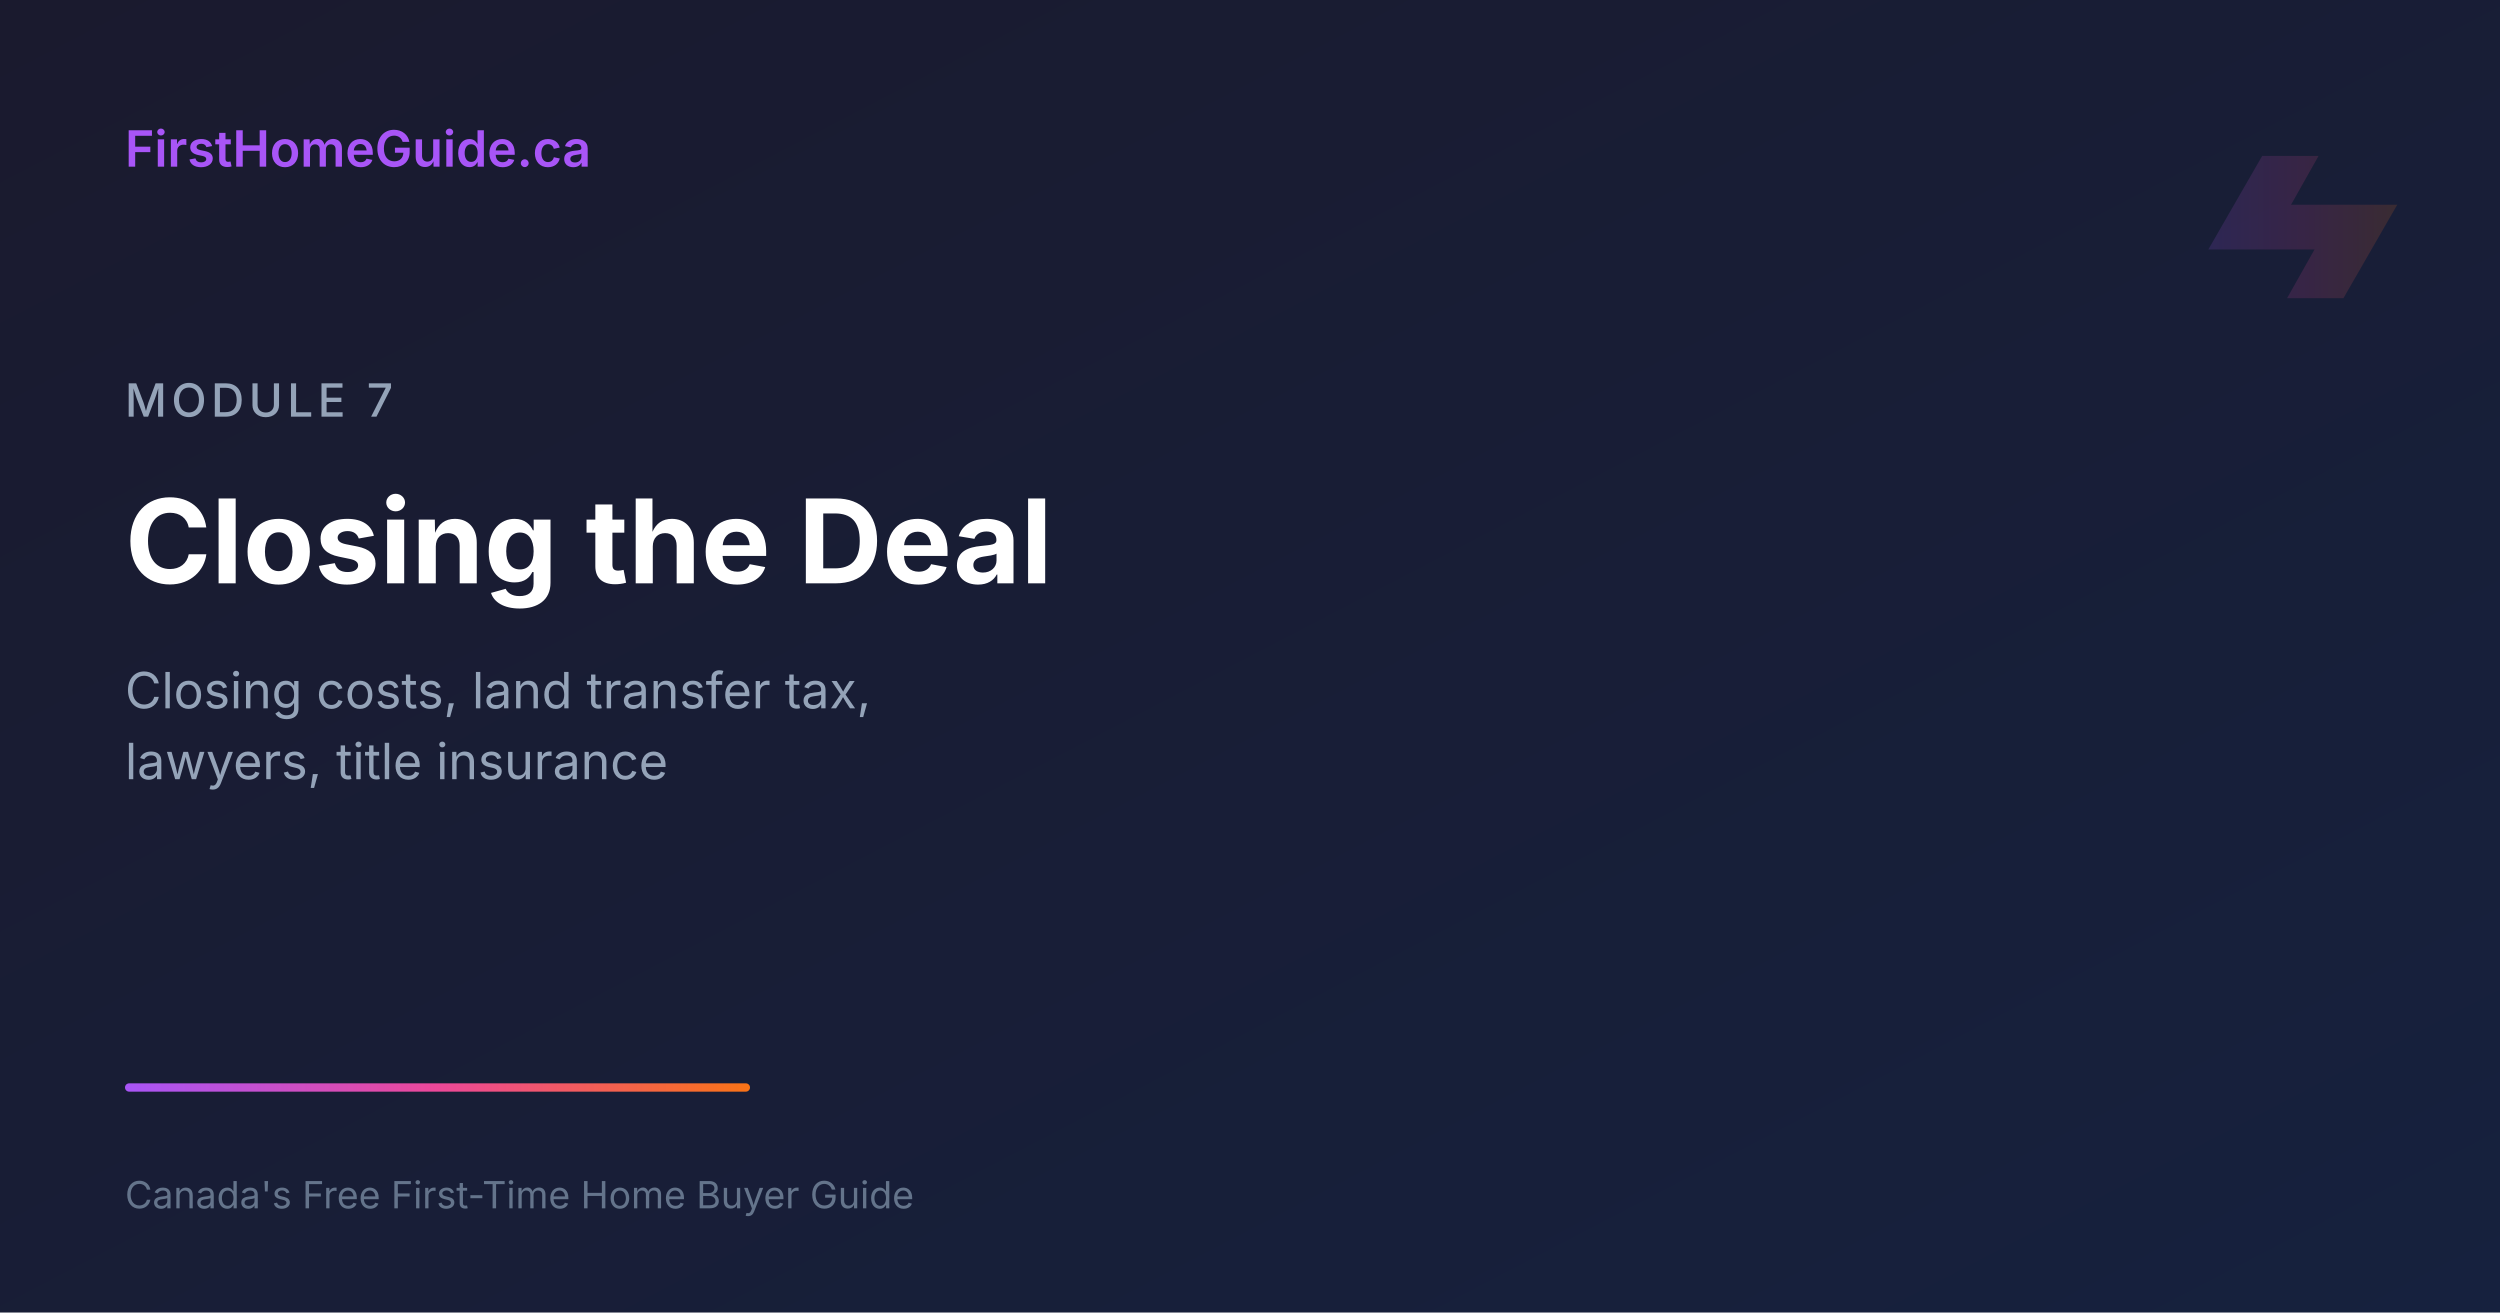
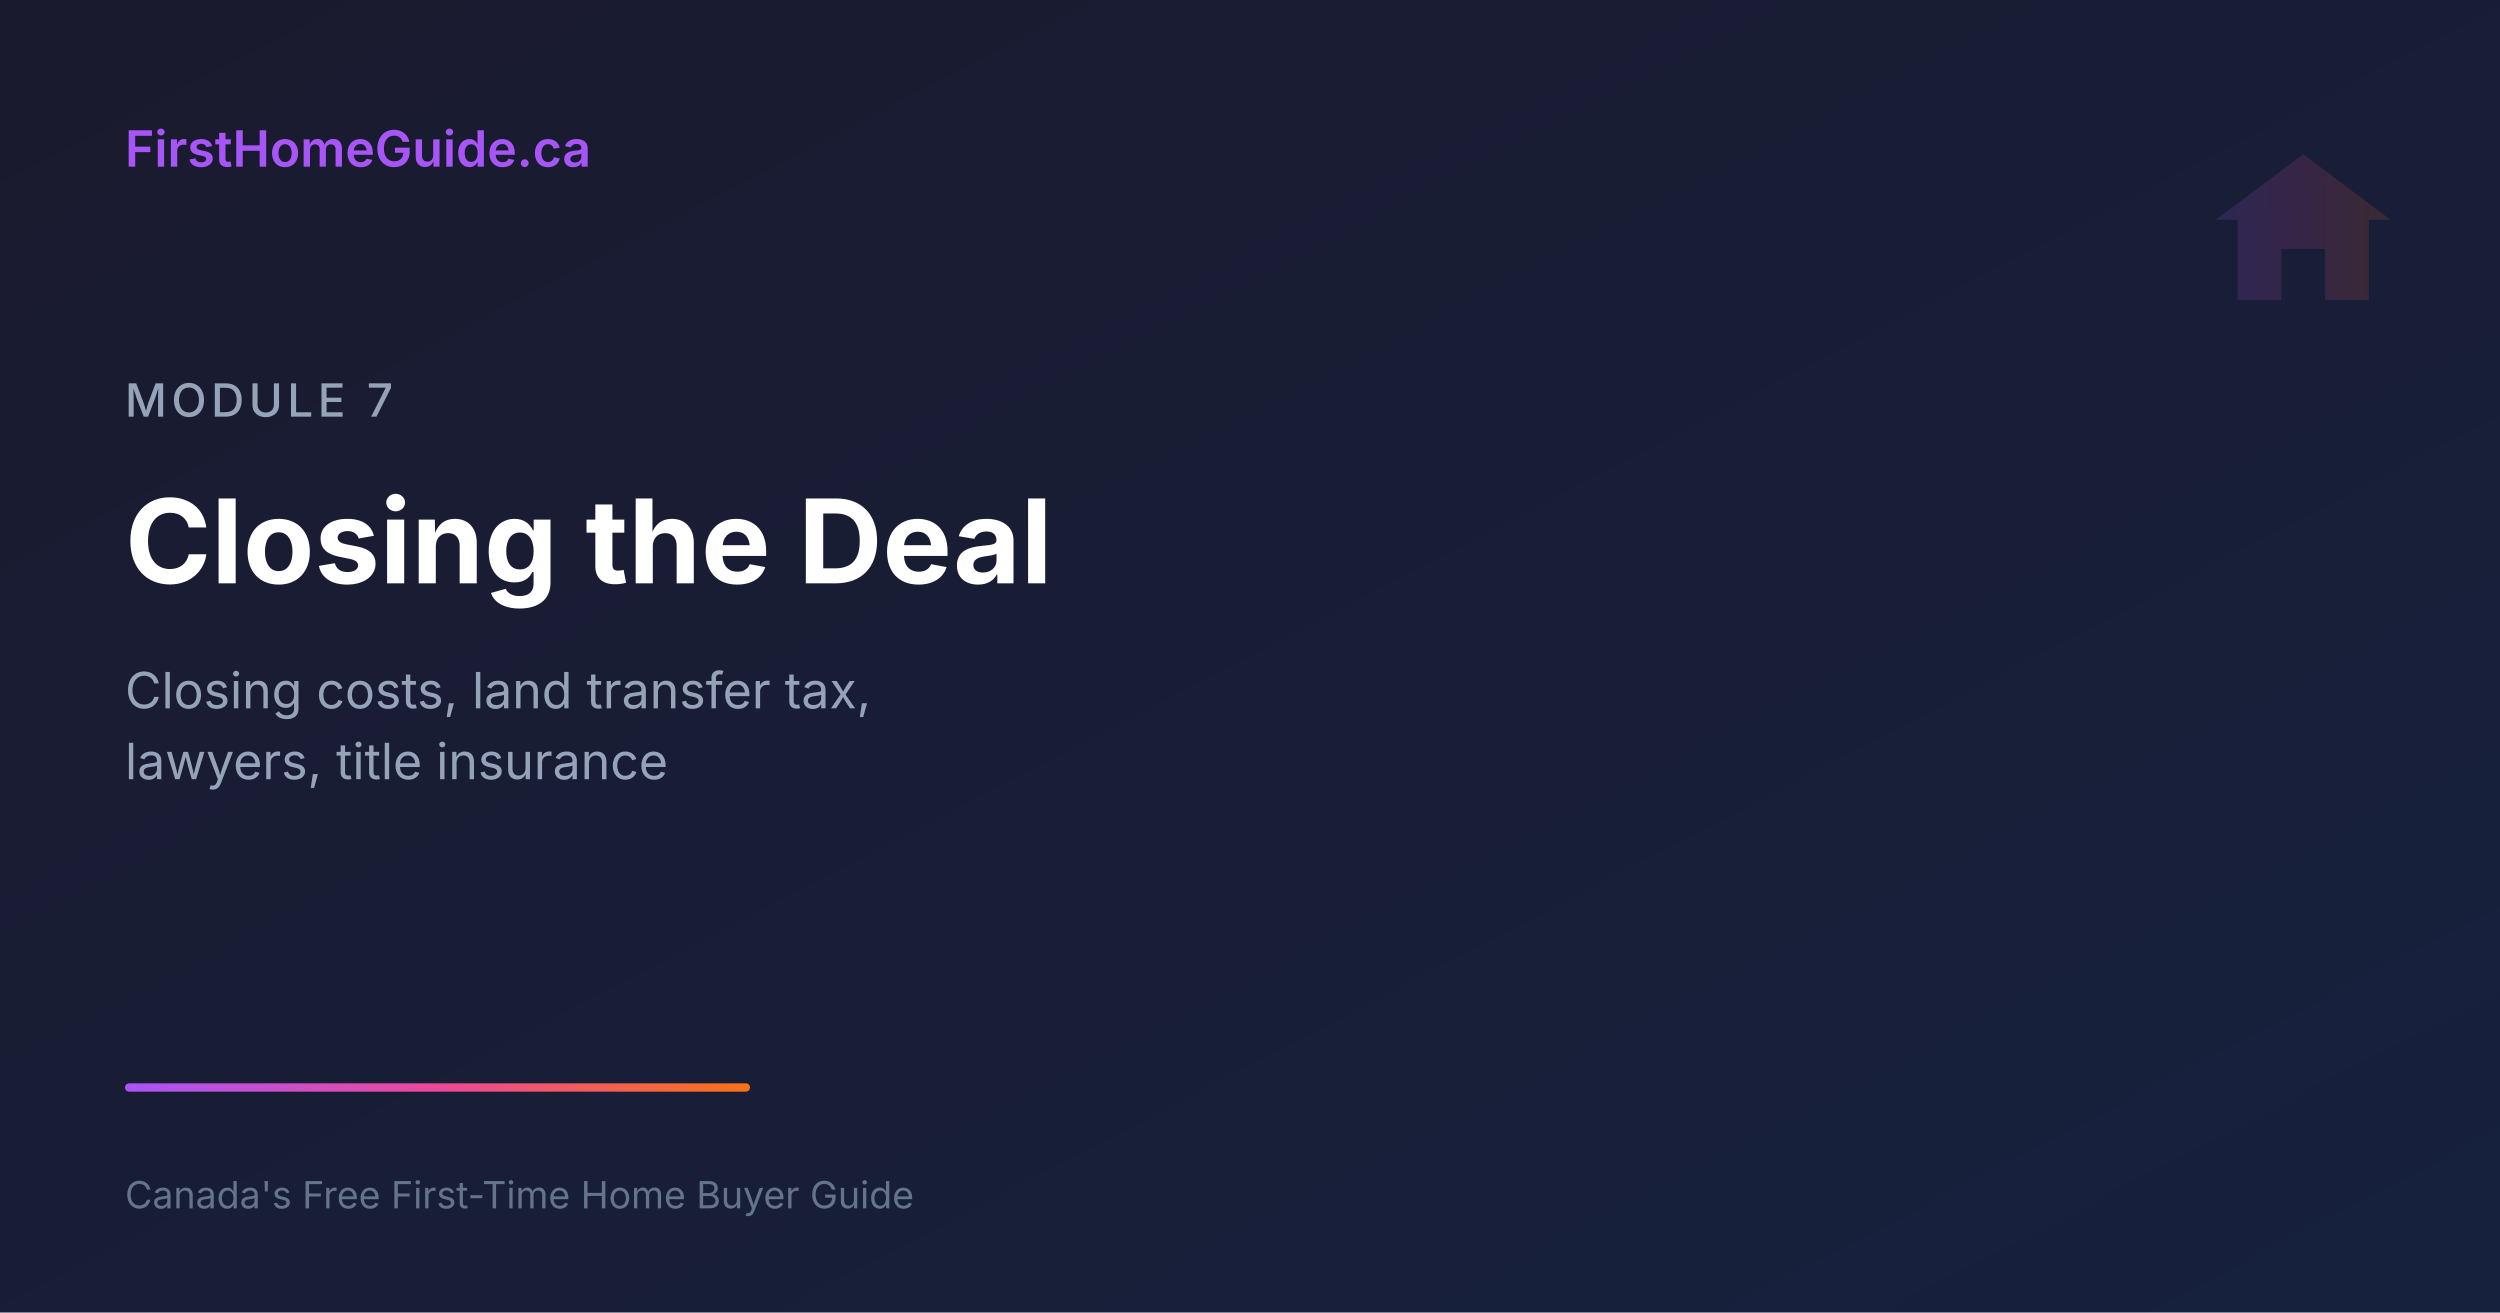
<svg xmlns="http://www.w3.org/2000/svg" width="1200" height="630" viewBox="0 0 1200 630">
  <defs>
    <linearGradient id="bg" x1="0%" y1="0%" x2="100%" y2="100%">
      <stop offset="0%" style="stop-color:#1a1a2e" />
      <stop offset="100%" style="stop-color:#16213e" />
    </linearGradient>
    <linearGradient id="accent" x1="0%" y1="0%" x2="100%" y2="0%">
      <stop offset="0%" style="stop-color:#a855f7" />
      <stop offset="50%" style="stop-color:#ec4899" />
      <stop offset="100%" style="stop-color:#f97316" />
    </linearGradient>
  </defs>
  <rect width="1200" height="630" fill="url(#bg)" />
  <rect x="60" y="520" width="300" height="4" rx="2" fill="url(#accent)" />
  <g transform="translate(1060, 60) scale(3.5)" opacity="0.15">
-     <path d="M15.112 4.246L11.346 10.931H25.909L18.527 23.754H10.797L14.563 17.069H0L7.382 4.246H15.112Z" fill="url(#accent)" />
+     <path d="M13 4 L1 13 H4 V24 H10 V17 H16 V24 H22 V13 H25 Z" fill="url(#accent)" />
  </g>
  <text x="60" y="80" fill="#a855f7" font-family="system-ui, -apple-system, sans-serif" font-size="24" font-weight="600">FirstHomeGuide.ca</text>
  <text x="60" y="200" fill="#94a3b8" font-family="system-ui, -apple-system, sans-serif" font-size="22" font-weight="500" letter-spacing="0.1em">MODULE 7</text>
  <text x="60" y="280" fill="#ffffff" font-family="system-ui, -apple-system, sans-serif" font-size="56" font-weight="700">Closing the Deal</text>
  <text x="60" y="340" fill="#94a3b8" font-family="system-ui, -apple-system, sans-serif" font-size="24" font-weight="400">Closing costs, land transfer tax,</text>
  <text x="60" y="374" fill="#94a3b8" font-family="system-ui, -apple-system, sans-serif" font-size="24" font-weight="400">lawyers, title insurance</text>
  <text x="60" y="580" fill="#64748b" font-family="system-ui, -apple-system, sans-serif" font-size="18">Canada's Free First-Time Home Buyer Guide</text>
</svg>
